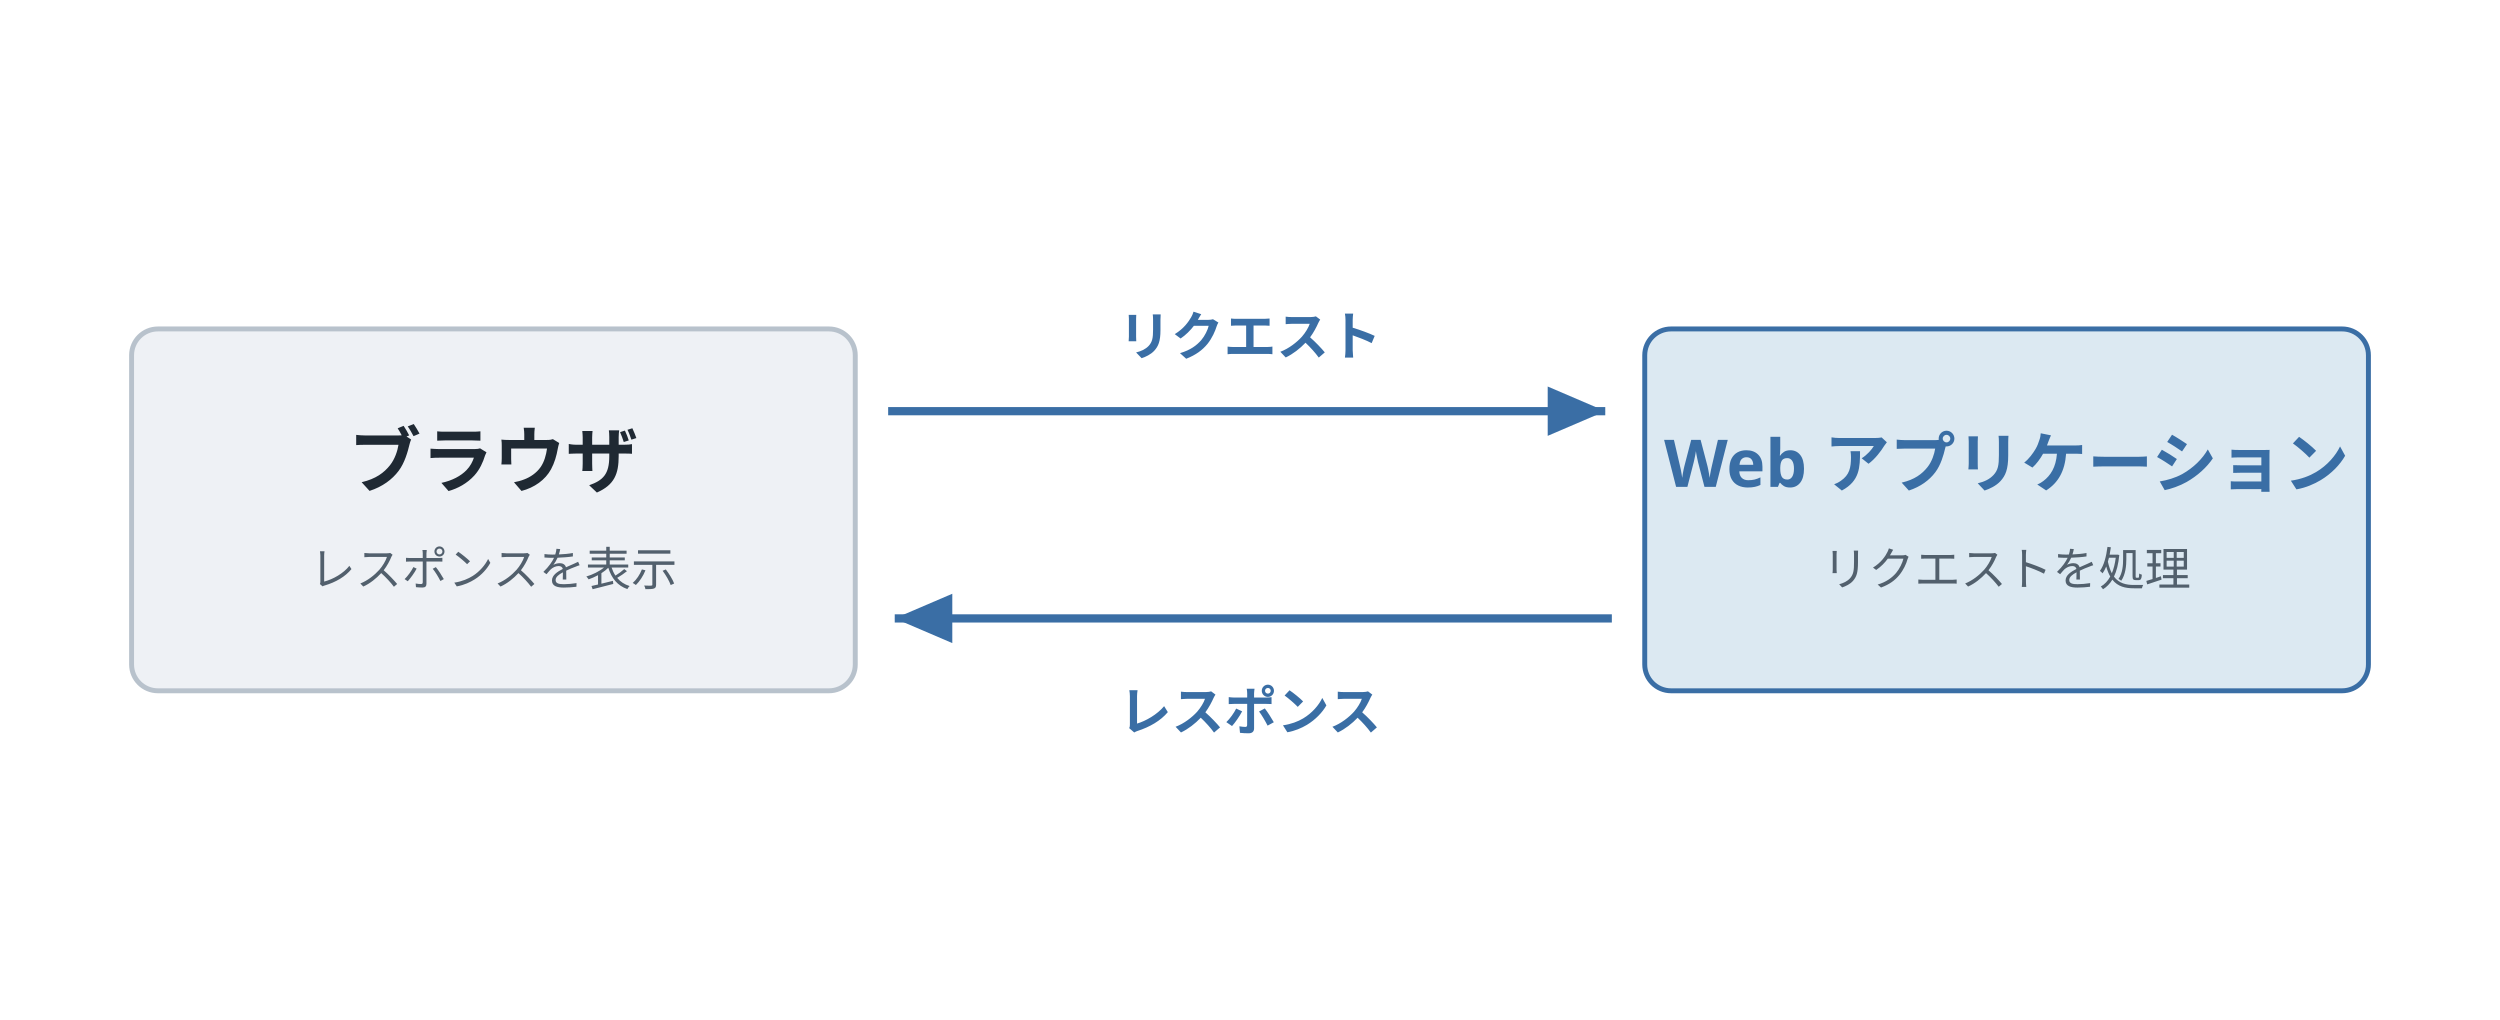
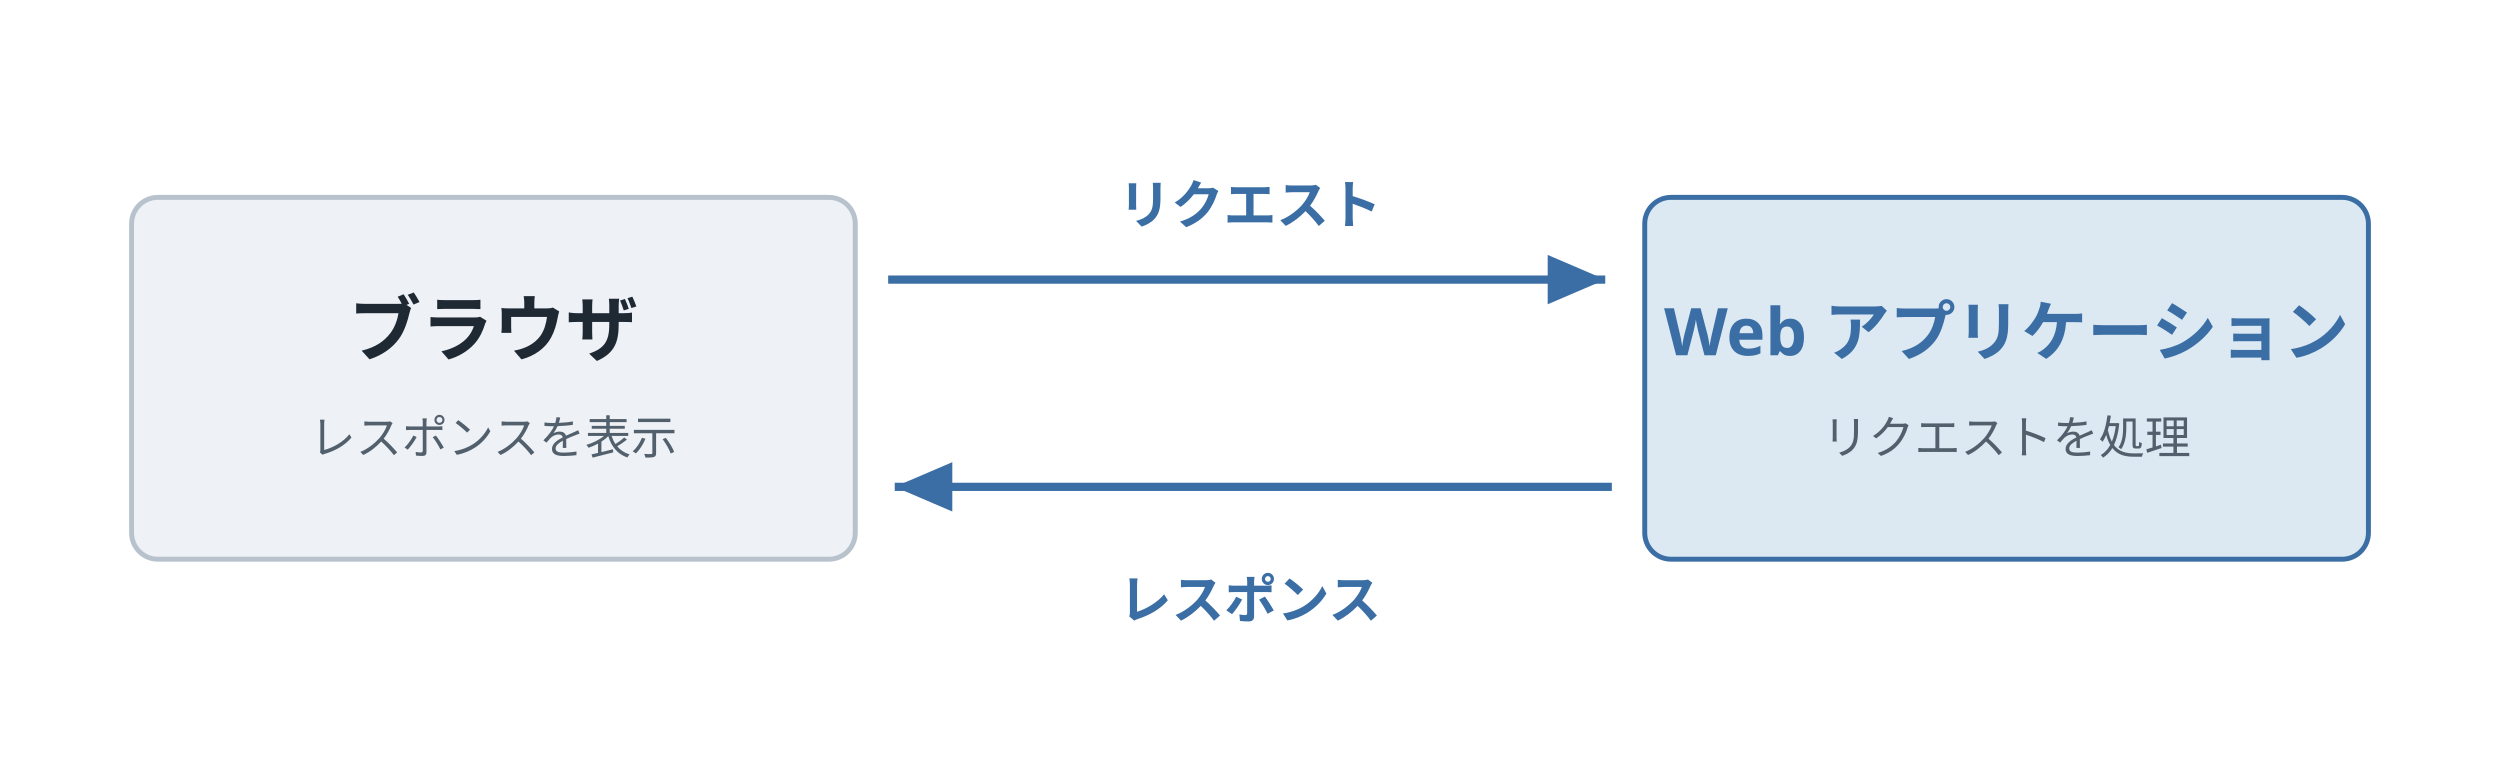
- <svg xmlns="http://www.w3.org/2000/svg" viewBox="0 0 760 310" font-family="sans-serif" role="img" aria-label="ブラウザが Web アプリケーションへリクエストを送り、Web アプリケーションがブラウザへレスポンスを返す往復">
+ <svg xmlns="http://www.w3.org/2000/svg" viewBox="0 0 760 230" font-family="sans-serif" role="img" aria-label="ブラウザが Web アプリケーションへリクエストを送り、Web アプリケーションがブラウザへレスポンスを返す往復">
  <defs>
    <marker id="arrow" markerWidth="10" markerHeight="10" refX="7" refY="3" orient="auto">
      <path d="M0,0 L7,3 L0,6 Z" fill="#3a6ea5" />
    </marker>
  </defs>
-   <rect x="40" y="100" width="220" height="110" rx="8" fill="#eef1f5" stroke="#b8c2cc" stroke-width="1.5" />
-   <text x="150" y="148" text-anchor="middle" font-size="22" font-weight="bold" fill="#1f2933">ブラウザ</text>
-   <text x="150" y="178" text-anchor="middle" font-size="14" font-weight="normal" fill="#52606d">レスポンスを表示</text>
-   <rect x="500" y="100" width="220" height="110" rx="8" fill="#dce9f2" stroke="#3a6ea5" stroke-width="1.5" />
-   <text x="610" y="148" text-anchor="middle" font-size="20" font-weight="bold" fill="#3a6ea5">Web アプリケーション</text>
-   <text x="610" y="178" text-anchor="middle" font-size="14" font-weight="normal" fill="#52606d">リクエストを処理</text>
-   <line x1="270" y1="125" x2="488" y2="125" stroke="#3a6ea5" stroke-width="2.5" marker-end="url(#arrow)" />
-   <text x="380" y="108" text-anchor="middle" font-size="16" font-weight="bold" fill="#3a6ea5">リクエスト</text>
-   <line x1="490" y1="188" x2="272" y2="188" stroke="#3a6ea5" stroke-width="2.5" marker-end="url(#arrow)" />
-   <text x="380" y="222" text-anchor="middle" font-size="16" font-weight="bold" fill="#3a6ea5">レスポンス</text>
+   <rect x="40" y="60" width="220" height="110" rx="8" fill="#eef1f5" stroke="#b8c2cc" stroke-width="1.5" />
+   <text x="150" y="108" text-anchor="middle" font-size="22" font-weight="bold" fill="#1f2933">ブラウザ</text>
+   <text x="150" y="138" text-anchor="middle" font-size="14" font-weight="normal" fill="#52606d">レスポンスを表示</text>
+   <rect x="500" y="60" width="220" height="110" rx="8" fill="#dce9f2" stroke="#3a6ea5" stroke-width="1.5" />
+   <text x="610" y="108" text-anchor="middle" font-size="20" font-weight="bold" fill="#3a6ea5">Web アプリケーション</text>
+   <text x="610" y="138" text-anchor="middle" font-size="14" font-weight="normal" fill="#52606d">リクエストを処理</text>
+   <line x1="270" y1="85" x2="488" y2="85" stroke="#3a6ea5" stroke-width="2.5" marker-end="url(#arrow)" />
+   <text x="380" y="68" text-anchor="middle" font-size="16" font-weight="bold" fill="#3a6ea5">リクエスト</text>
+   <line x1="490" y1="148" x2="272" y2="148" stroke="#3a6ea5" stroke-width="2.5" marker-end="url(#arrow)" />
+   <text x="380" y="188" text-anchor="middle" font-size="16" font-weight="bold" fill="#3a6ea5">レスポンス</text>
</svg>
